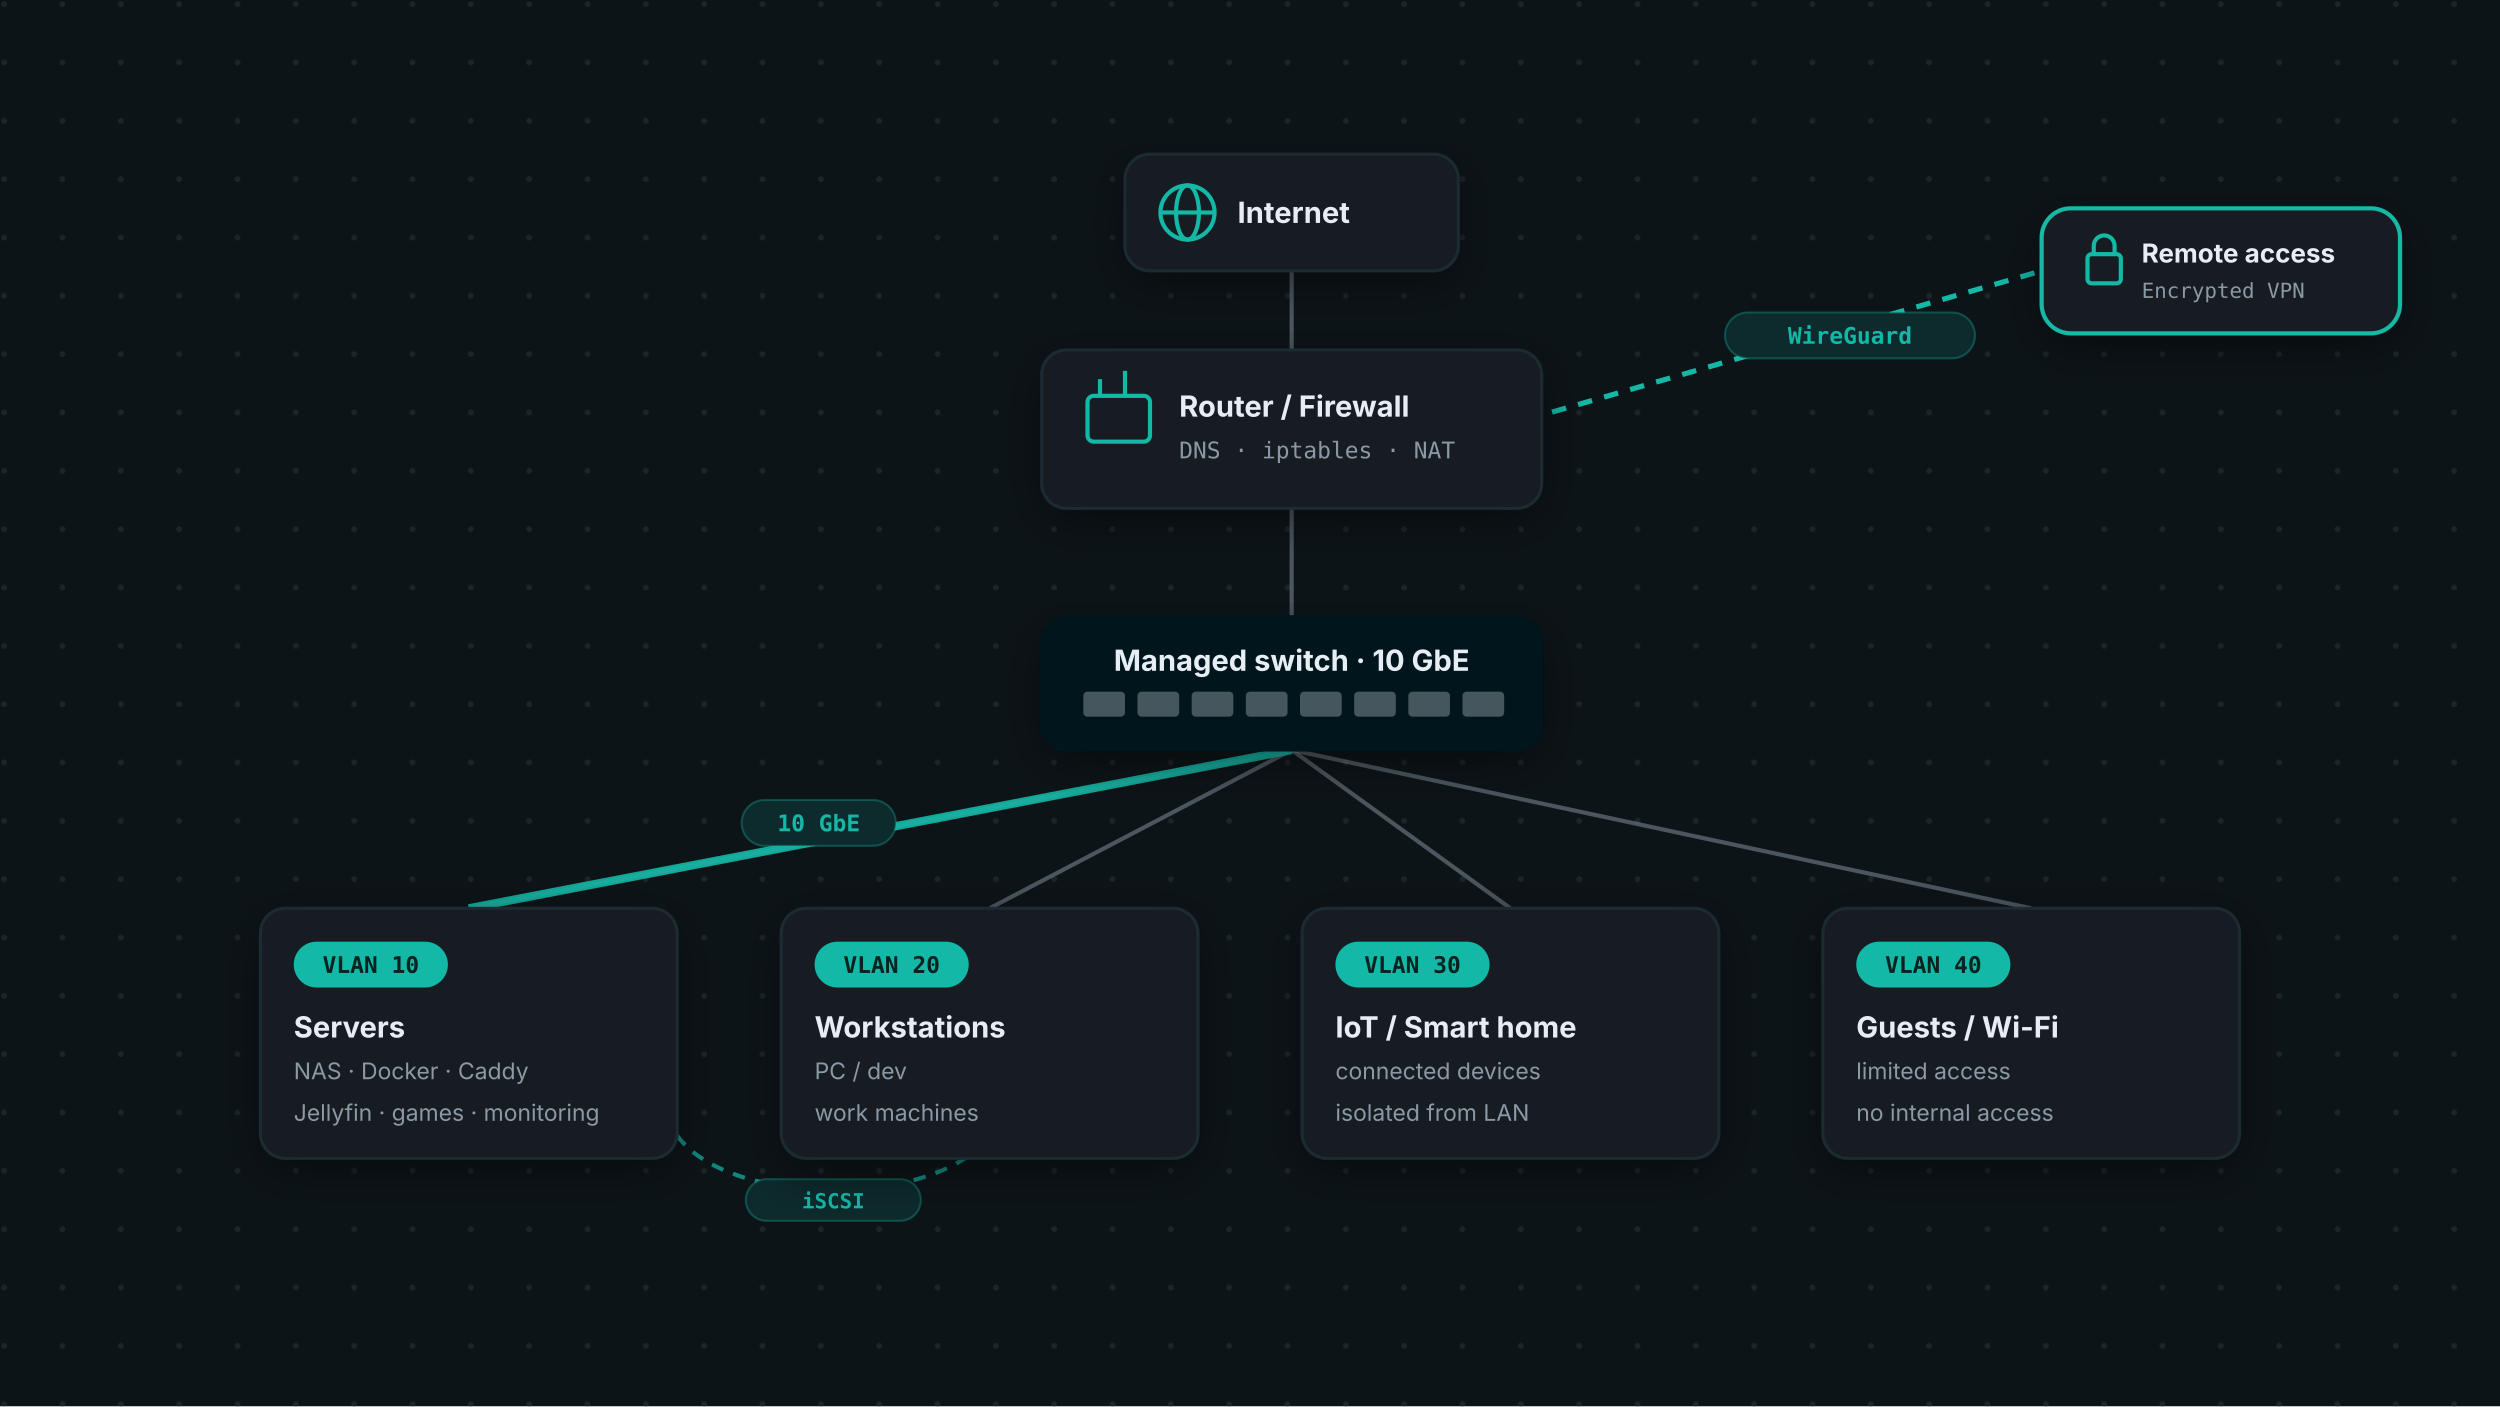
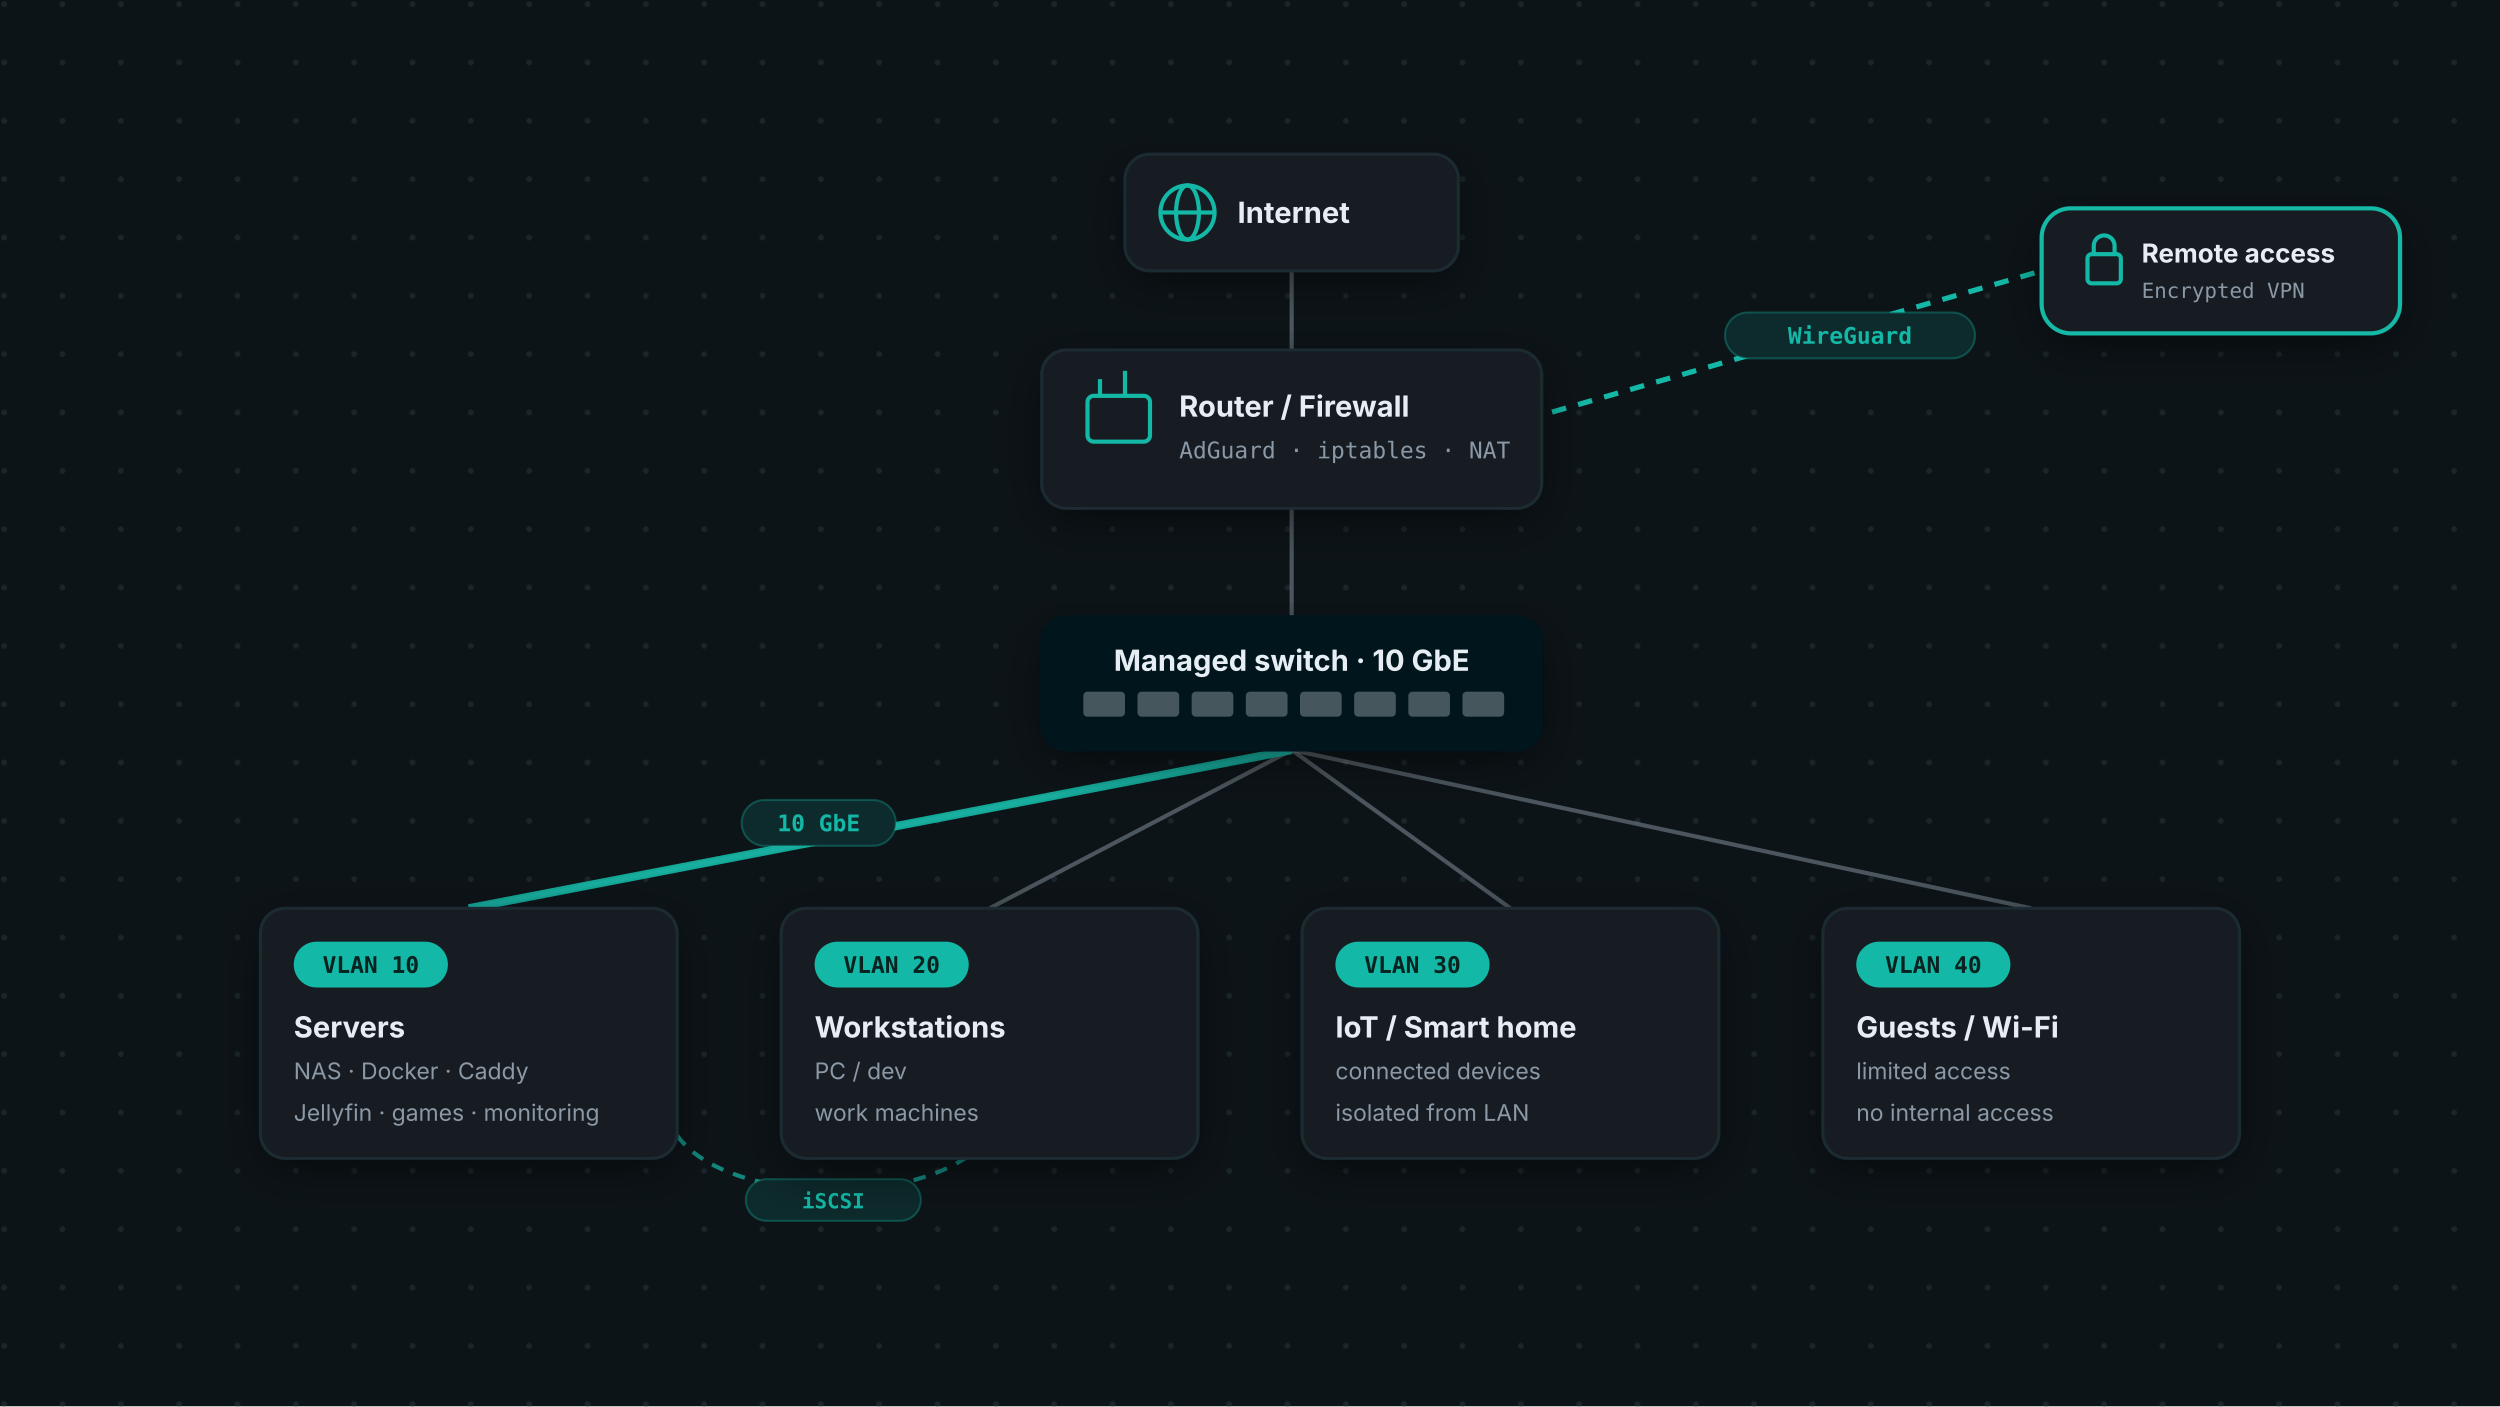
<svg xmlns="http://www.w3.org/2000/svg" width="1200" height="675" viewBox="0 0 1200 675" font-family="'Inter', system-ui, -apple-system, 'Segoe UI', Arial, sans-serif">
  <defs>
    <pattern id="reseau-dark-en-dots" width="28" height="28" patternUnits="userSpaceOnUse">
      <circle cx="2" cy="2" r="1.4" fill="#1f2a30" fill-opacity="0.8" />
    </pattern>
    <filter id="reseau-dark-en-sh" x="-20%" y="-20%" width="140%" height="160%">
      <feDropShadow dx="0" dy="6" stdDeviation="11" flood-color="#000000" flood-opacity="0.45" />
    </filter>
  </defs>
  <rect width="1200" height="675" fill="#0d1418" />
  <rect width="1200" height="675" fill="url(#reseau-dark-en-dots)" />
  <g stroke="#8b98a5" stroke-opacity="0.5" stroke-width="2" fill="none">
    <path d="M620 130 L620 168" />
    <path d="M620 244 L620 296" />
    <path d="M620 360 L225 436" />
    <path d="M620 360 L475 436" />
    <path d="M620 360 L725 436" />
    <path d="M620 360 L975 436" />
  </g>
  <path d="M620 360 L225 436" stroke="#14b8a6" stroke-width="4" fill="none" opacity="0.9" />
  <rect x="356" y="384" width="74" height="22" rx="11" fill="#0d1418" />
  <rect x="356" y="384" width="74" height="22" rx="11" fill="#14b8a6" fill-opacity="0.14" stroke="#14b8a6" stroke-opacity="0.32" />
  <text x="393" y="399" font-size="11" fill="#14b8a6" font-weight="bold" font-family="'JetBrains Mono', ui-monospace, SFMono-Regular, Menlo, Consolas, monospace" text-anchor="middle">10 GbE</text>
  <path d="M720 205 L980 130" stroke="#14b8a6" stroke-width="2.5" stroke-dasharray="7 6" fill="none" />
  <rect x="828" y="150" width="120" height="22" rx="11" fill="#0d1418" />
  <rect x="828" y="150" width="120" height="22" rx="11" fill="#14b8a6" fill-opacity="0.14" stroke="#14b8a6" stroke-opacity="0.32" />
  <text x="888" y="165" font-size="11" fill="#14b8a6" font-weight="bold" font-family="'JetBrains Mono', ui-monospace, SFMono-Regular, Menlo, Consolas, monospace" text-anchor="middle">WireGuard</text>
  <path d="M325 545 C 350 580, 450 580, 475 545" stroke="#14b8a6" stroke-width="2" stroke-dasharray="6 5" fill="none" opacity="0.7" />
  <rect x="358" y="566" width="84" height="20" rx="10" fill="#0d1418" />
  <rect x="358" y="566" width="84" height="20" rx="10" fill="#14b8a6" fill-opacity="0.14" stroke="#14b8a6" stroke-opacity="0.32" />
  <text x="400" y="580" font-size="10" fill="#14b8a6" font-weight="bold" font-family="'JetBrains Mono', ui-monospace, SFMono-Regular, Menlo, Consolas, monospace" text-anchor="middle">iSCSI</text>
  <g filter="url(#reseau-dark-en-sh)">
    <rect x="540" y="74" width="160" height="56" rx="12" fill="#121c20" stroke="#1f2a30" stroke-width="1.5" />
  </g>
  <g stroke="#14b8a6" stroke-width="2" fill="none">
    <circle cx="570" cy="102" r="13" />
    <ellipse cx="570" cy="102" rx="5.5" ry="13" />
    <line x1="557" y1="102" x2="583" y2="102" />
  </g>
  <text x="594" y="107" font-size="14" fill="#e6edf3" font-weight="bold" font-family="'Inter', system-ui, -apple-system, 'Segoe UI', Arial, sans-serif">Internet</text>
  <g filter="url(#reseau-dark-en-sh)">
    <rect x="500" y="168" width="240" height="76" rx="12" fill="#121c20" stroke="#1f2a30" stroke-width="1.5" />
  </g>
  <g stroke="#14b8a6" stroke-width="2" fill="none">
    <rect x="522" y="190" width="30" height="22" rx="3" />
    <path d="M528 190 v-8 M540 190 v-12" />
  </g>
  <text x="566" y="200" font-size="14" fill="#e6edf3" font-weight="bold" font-family="'Inter', system-ui, -apple-system, 'Segoe UI', Arial, sans-serif">Router / Firewall</text>
-   <text x="566" y="220" font-size="11" fill="#8b98a5" font-weight="normal" font-family="'JetBrains Mono', ui-monospace, SFMono-Regular, Menlo, Consolas, monospace">DNS · iptables · NAT</text>
+   <text x="566" y="220" font-size="11" fill="#8b98a5" font-weight="normal" font-family="'JetBrains Mono', ui-monospace, SFMono-Regular, Menlo, Consolas, monospace">AdGuard · iptables · NAT</text>
  <g filter="url(#reseau-dark-en-sh)">
    <rect x="980" y="100" width="172" height="60" rx="14" fill="#121c20" stroke="#14b8a6" stroke-width="2" />
  </g>
  <g stroke="#14b8a6" stroke-width="2" fill="none">
    <rect x="1002" y="122" width="16" height="14" rx="2" />
    <path d="M1005 122 v-4 a5 5 0 0 1 10 0 v4" />
  </g>
  <text x="1028" y="126" font-size="12.5" fill="#e6edf3" font-weight="bold" font-family="'Inter', system-ui, -apple-system, 'Segoe UI', Arial, sans-serif">Remote access</text>
  <text x="1028" y="143" font-size="10" fill="#8b98a5" font-weight="normal" font-family="'JetBrains Mono', ui-monospace, SFMono-Regular, Menlo, Consolas, monospace">Encrypted VPN</text>
  <g filter="url(#reseau-dark-en-sh)">
    <rect x="500" y="296" width="240" height="64" rx="12" fill="#06121a" stroke="#06121a" stroke-width="1.5" />
  </g>
  <g fill="#e6edf3" fill-opacity="0.3">
    <rect x="520" y="332" width="20" height="12" rx="2" />
    <rect x="546" y="332" width="20" height="12" rx="2" />
    <rect x="572" y="332" width="20" height="12" rx="2" />
    <rect x="598" y="332" width="20" height="12" rx="2" />
    <rect x="624" y="332" width="20" height="12" rx="2" />
    <rect x="650" y="332" width="20" height="12" rx="2" />
    <rect x="676" y="332" width="20" height="12" rx="2" />
    <rect x="702" y="332" width="20" height="12" rx="2" />
  </g>
  <text x="620" y="322" font-size="14" fill="#e6edf3" font-weight="bold" font-family="'Inter', system-ui, -apple-system, 'Segoe UI', Arial, sans-serif" text-anchor="middle">Managed switch · 10 GbE</text>
  <g filter="url(#reseau-dark-en-sh)">
    <rect x="125" y="436" width="200" height="120" rx="12" fill="#121c20" stroke="#1f2a30" stroke-width="1.5" />
  </g>
  <rect x="141" y="452" width="74" height="22" rx="11" fill="#14b8a6" />
  <text x="178" y="467" font-size="11" fill="#07221f" font-weight="bold" font-family="'JetBrains Mono', ui-monospace, SFMono-Regular, Menlo, Consolas, monospace" text-anchor="middle">VLAN 10</text>
  <text x="141" y="498" font-size="14" fill="#e6edf3" font-weight="bold" font-family="'Inter', system-ui, -apple-system, 'Segoe UI', Arial, sans-serif">Servers</text>
  <text x="141" y="518" font-size="11" fill="#8b98a5" font-weight="normal" font-family="'Inter', system-ui, -apple-system, 'Segoe UI', Arial, sans-serif">NAS · Docker · Caddy</text>
  <text x="141" y="538" font-size="11" fill="#8b98a5" font-weight="normal" font-family="'Inter', system-ui, -apple-system, 'Segoe UI', Arial, sans-serif">Jellyfin · games · monitoring</text>
  <g filter="url(#reseau-dark-en-sh)">
    <rect x="375" y="436" width="200" height="120" rx="12" fill="#121c20" stroke="#1f2a30" stroke-width="1.5" />
  </g>
  <rect x="391" y="452" width="74" height="22" rx="11" fill="#14b8a6" />
  <text x="428" y="467" font-size="11" fill="#07221f" font-weight="bold" font-family="'JetBrains Mono', ui-monospace, SFMono-Regular, Menlo, Consolas, monospace" text-anchor="middle">VLAN 20</text>
  <text x="391" y="498" font-size="14" fill="#e6edf3" font-weight="bold" font-family="'Inter', system-ui, -apple-system, 'Segoe UI', Arial, sans-serif">Workstations</text>
  <text x="391" y="518" font-size="11" fill="#8b98a5" font-weight="normal" font-family="'Inter', system-ui, -apple-system, 'Segoe UI', Arial, sans-serif">PC / dev</text>
  <text x="391" y="538" font-size="11" fill="#8b98a5" font-weight="normal" font-family="'Inter', system-ui, -apple-system, 'Segoe UI', Arial, sans-serif">work machines</text>
  <g filter="url(#reseau-dark-en-sh)">
    <rect x="625" y="436" width="200" height="120" rx="12" fill="#121c20" stroke="#1f2a30" stroke-width="1.5" />
  </g>
  <rect x="641" y="452" width="74" height="22" rx="11" fill="#14b8a6" />
  <text x="678" y="467" font-size="11" fill="#07221f" font-weight="bold" font-family="'JetBrains Mono', ui-monospace, SFMono-Regular, Menlo, Consolas, monospace" text-anchor="middle">VLAN 30</text>
  <text x="641" y="498" font-size="14" fill="#e6edf3" font-weight="bold" font-family="'Inter', system-ui, -apple-system, 'Segoe UI', Arial, sans-serif">IoT / Smart home</text>
  <text x="641" y="518" font-size="11" fill="#8b98a5" font-weight="normal" font-family="'Inter', system-ui, -apple-system, 'Segoe UI', Arial, sans-serif">connected devices</text>
  <text x="641" y="538" font-size="11" fill="#8b98a5" font-weight="normal" font-family="'Inter', system-ui, -apple-system, 'Segoe UI', Arial, sans-serif">isolated from LAN</text>
  <g filter="url(#reseau-dark-en-sh)">
    <rect x="875" y="436" width="200" height="120" rx="12" fill="#121c20" stroke="#1f2a30" stroke-width="1.5" />
  </g>
  <rect x="891" y="452" width="74" height="22" rx="11" fill="#14b8a6" />
  <text x="928" y="467" font-size="11" fill="#07221f" font-weight="bold" font-family="'JetBrains Mono', ui-monospace, SFMono-Regular, Menlo, Consolas, monospace" text-anchor="middle">VLAN 40</text>
  <text x="891" y="498" font-size="14" fill="#e6edf3" font-weight="bold" font-family="'Inter', system-ui, -apple-system, 'Segoe UI', Arial, sans-serif">Guests / Wi-Fi</text>
  <text x="891" y="518" font-size="11" fill="#8b98a5" font-weight="normal" font-family="'Inter', system-ui, -apple-system, 'Segoe UI', Arial, sans-serif">limited access</text>
  <text x="891" y="538" font-size="11" fill="#8b98a5" font-weight="normal" font-family="'Inter', system-ui, -apple-system, 'Segoe UI', Arial, sans-serif">no internal access</text>
</svg>
